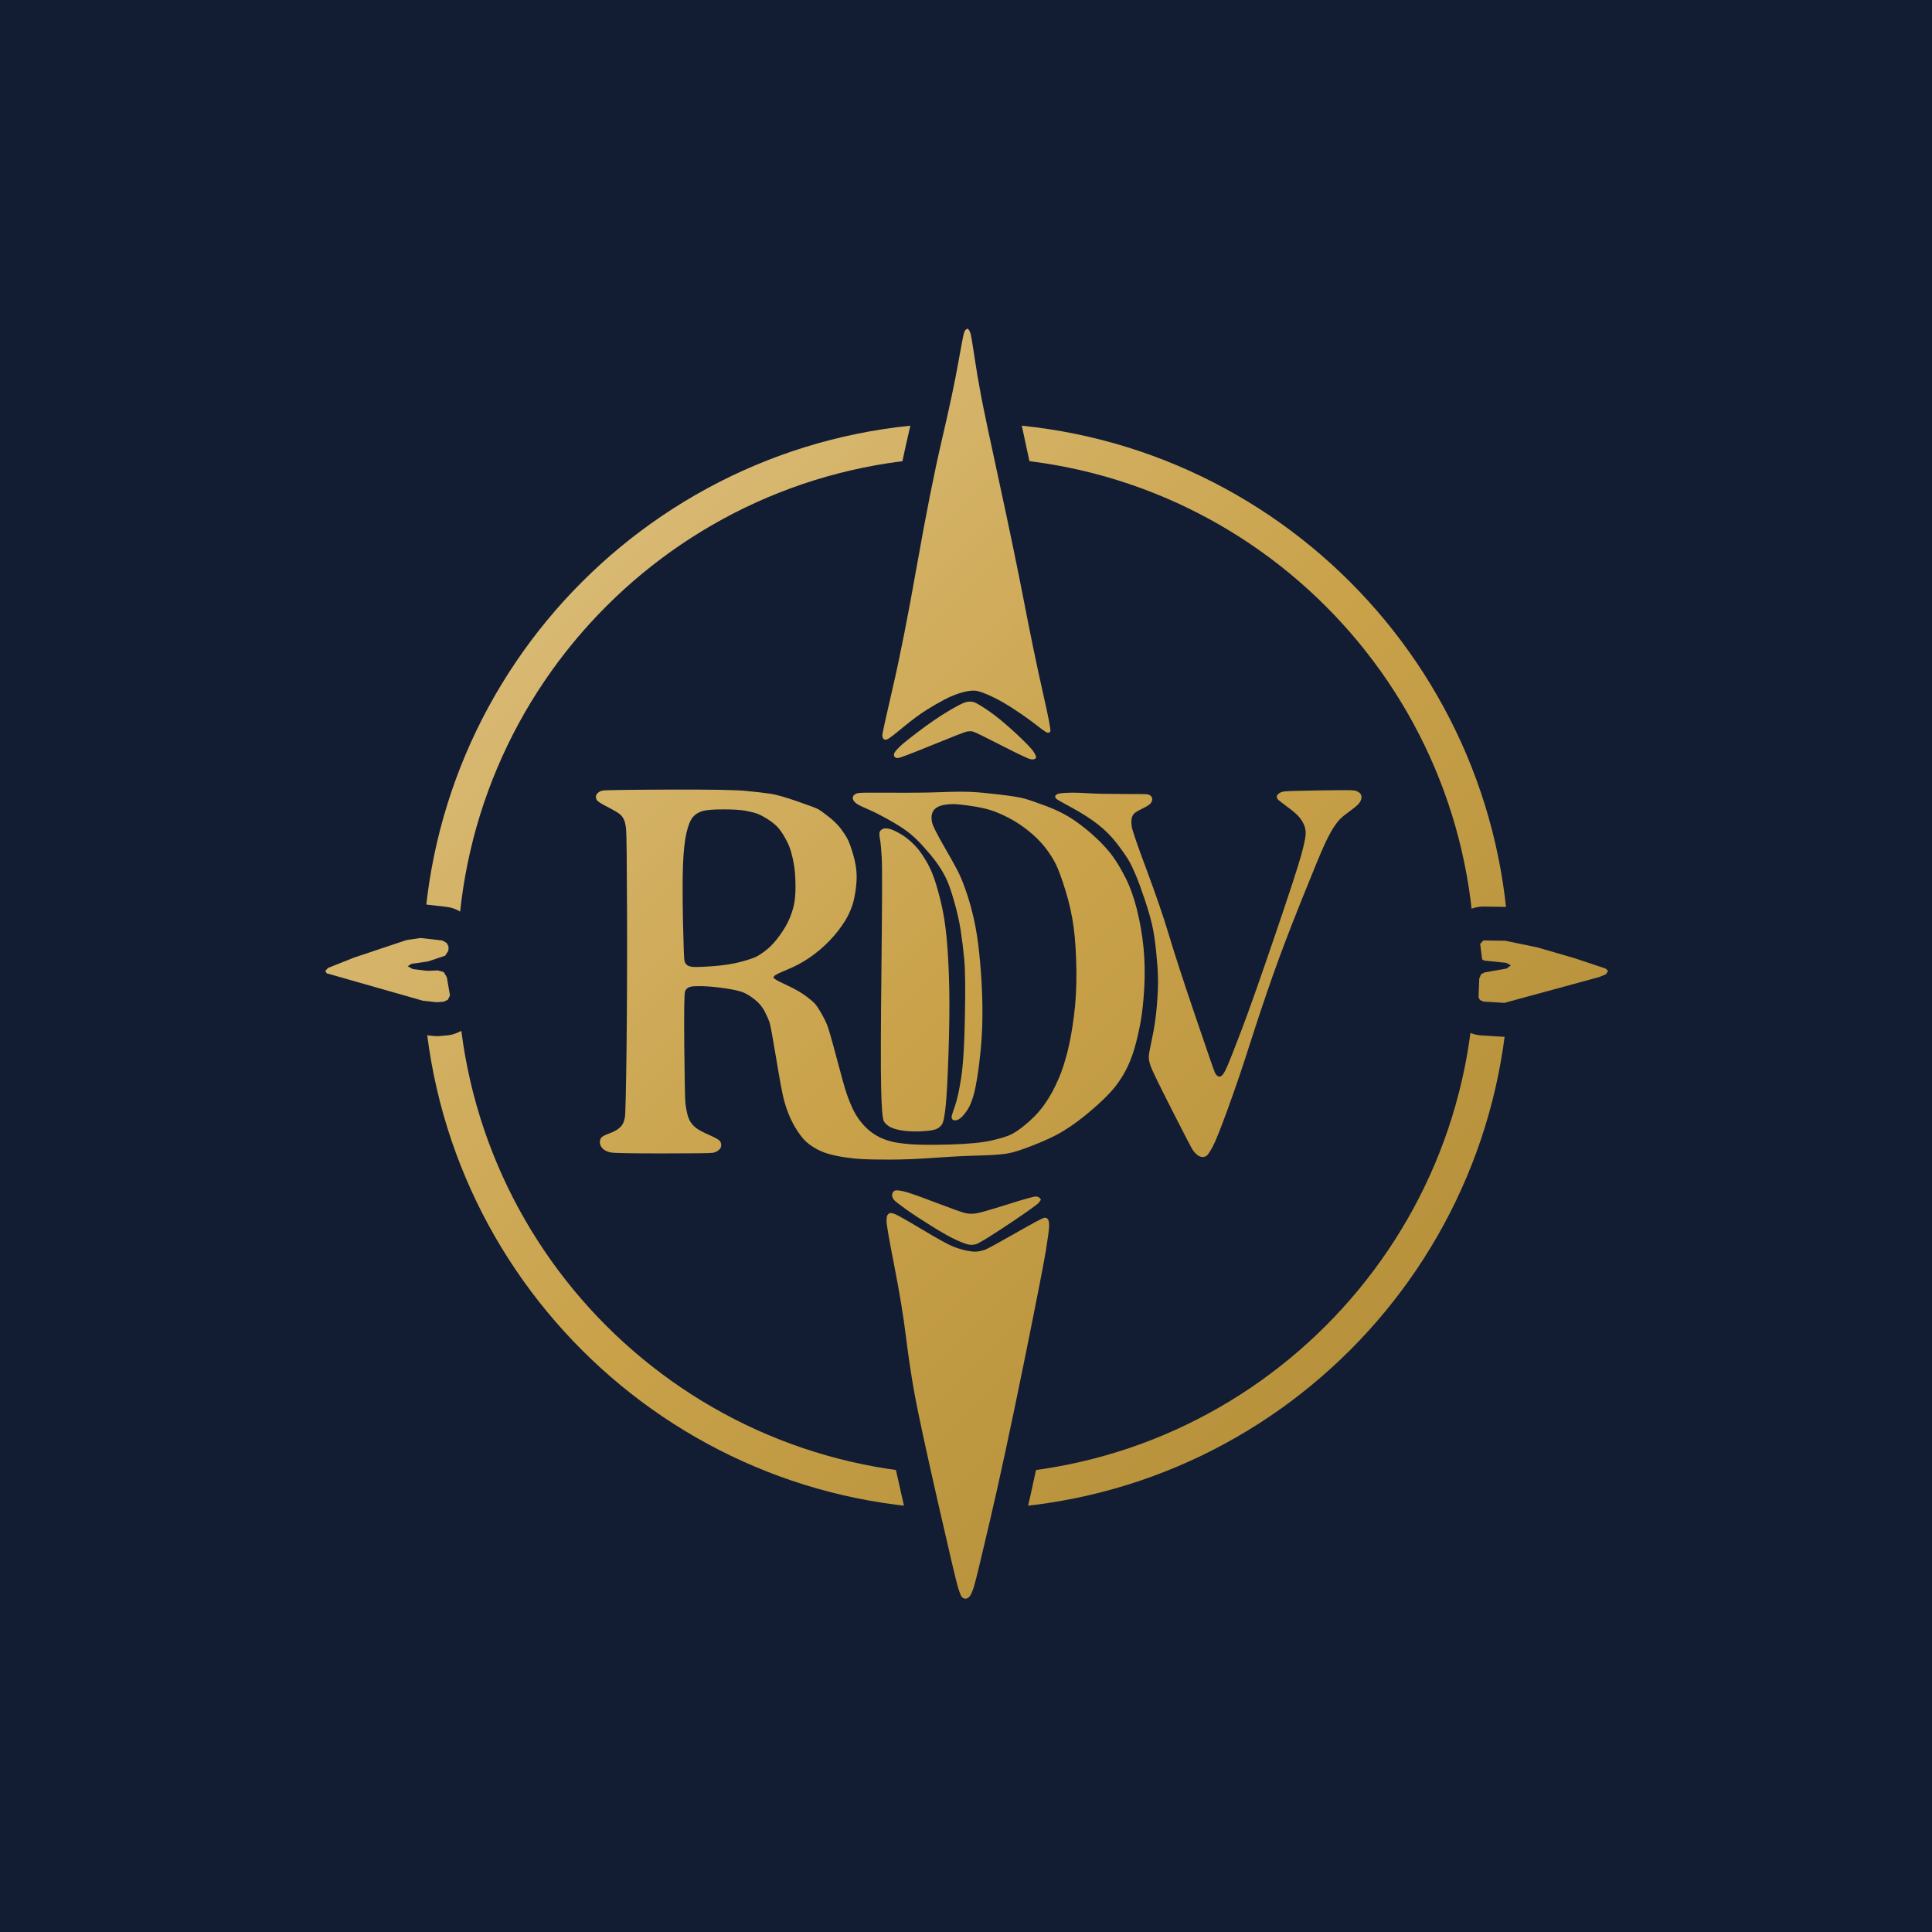
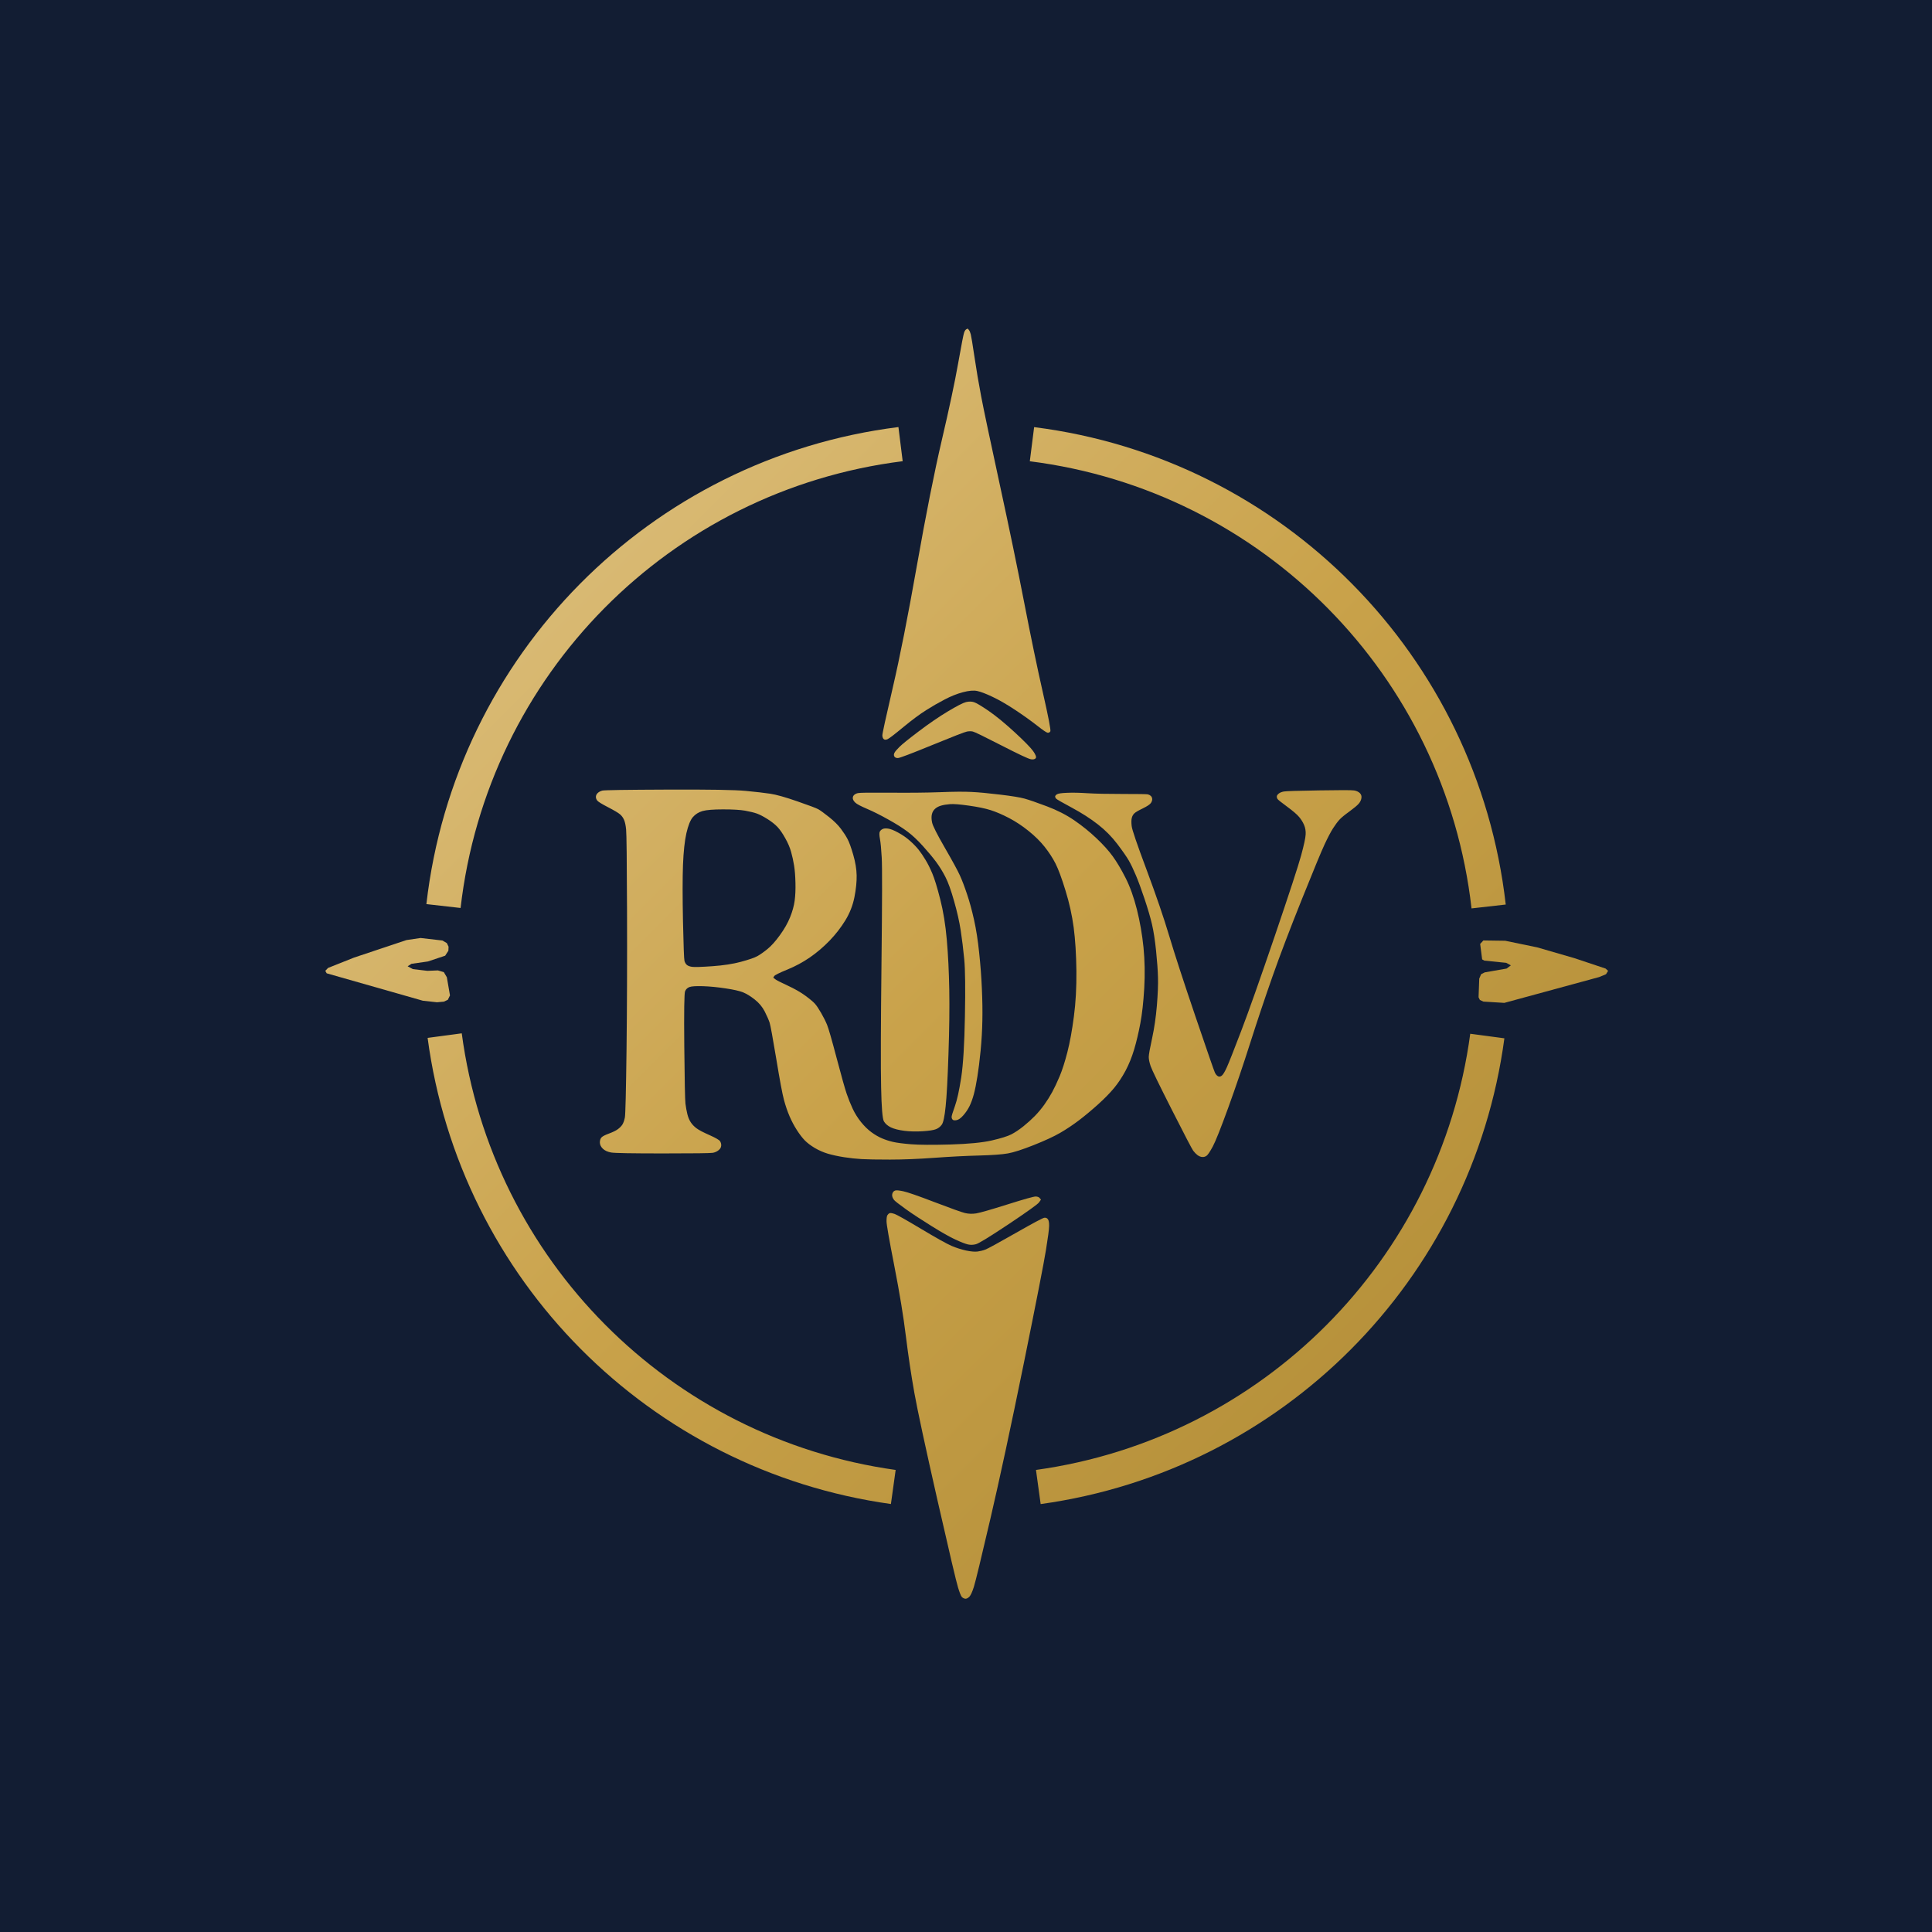
<svg xmlns="http://www.w3.org/2000/svg" viewBox="-33.79 -38.84 313.51 313.51">
  <defs>
    <linearGradient id="gicon" gradientUnits="userSpaceOnUse" x1="6.97" y1="1.92" x2="238.97" y2="233.92">
      <stop offset="0" stop-color="#e6cd96" />
      <stop offset="0.5" stop-color="#c9a24a" />
      <stop offset="1" stop-color="#a8842f" />
    </linearGradient>
-     <mask id="micon" maskUnits="userSpaceOnUse" x="6.97" y="1.92" width="232.00" height="232.00">
-       <rect x="6.97" y="1.92" width="232.00" height="232.00" fill="#fff" />
-       <path d="M111.38 158.15Q110.75 157.94 110.55 158.03Q110.35 158.12 110.21 158.35Q110.07 158.58 110.07 159.33Q110.06 160.08 111.34 166.62Q112.62 173.17 113.21 178.00Q113.81 182.83 114.59 187.21Q115.38 191.58 118.32 204.54Q121.27 217.50 121.68 218.79Q122.08 220.08 122.29 220.30Q122.50 220.52 122.79 220.58Q123.08 220.65 123.45 220.32Q123.82 220.00 124.24 218.67Q124.66 217.33 126.93 207.58Q129.20 197.83 132.33 182.46Q135.45 167.08 135.94 164.00Q136.44 160.92 136.45 160.12Q136.47 159.33 136.27 159.03Q136.07 158.73 135.70 158.76Q135.33 158.79 131.00 161.26Q126.67 163.73 126.08 163.94Q125.50 164.16 124.83 164.25Q124.17 164.33 123.00 164.09Q121.83 163.84 120.62 163.33Q119.42 162.81 115.71 160.59Q112.00 158.37 111.38 158.15Z" fill="#000" stroke="#000" stroke-width="11.0" stroke-linejoin="round" />
-       <path d="M111.06 154.73Q110.94 155.00 111.00 155.29Q111.06 155.58 111.28 155.87Q111.50 156.15 113.21 157.38Q114.92 158.60 117.38 160.12Q119.83 161.65 121.25 162.31Q122.67 162.96 123.29 163.10Q123.92 163.24 124.58 163.06Q125.25 162.89 129.88 159.81Q134.50 156.72 134.81 156.28L135.13 155.83L134.94 155.59Q134.75 155.34 134.29 155.32Q133.83 155.30 129.71 156.60Q125.58 157.90 124.62 158.06Q123.67 158.21 122.79 158.00Q121.92 157.78 117.88 156.24Q113.83 154.69 112.79 154.47Q111.75 154.25 111.47 154.35Q111.19 154.45 111.06 154.73Z" fill="#000" stroke="#000" stroke-width="11.0" stroke-linejoin="round" />
-       <path d="M134.28 84.19Q134.48 83.92 133.86 83.04Q133.23 82.17 130.87 79.99Q128.50 77.81 126.67 76.54Q124.83 75.28 124.25 75.10Q123.67 74.92 122.96 75.09Q122.25 75.27 120.04 76.59Q117.83 77.92 115.33 79.81Q112.83 81.70 112.18 82.35Q111.52 83.00 111.35 83.33Q111.19 83.67 111.34 83.92Q111.50 84.18 111.92 84.17Q112.33 84.17 117.46 82.07Q122.58 79.97 123.12 79.87Q123.67 79.77 124.08 79.87Q124.50 79.96 128.71 82.12Q132.92 84.28 133.50 84.37Q134.08 84.46 134.28 84.19Z" fill="#000" stroke="#000" stroke-width="11.0" stroke-linejoin="round" />
-       <path d="M123.43 14.70L123.24 14.48L123.04 14.58Q122.83 14.68 122.67 15.09Q122.51 15.50 121.69 20.12Q120.87 24.75 119.04 32.58Q117.21 40.42 115.00 52.92Q112.79 65.42 111.08 72.75Q109.38 80.08 109.39 80.50Q109.41 80.92 109.62 81.10Q109.83 81.29 110.25 81.10Q110.67 80.91 112.83 79.12Q115.00 77.34 116.50 76.40Q118.00 75.45 119.50 74.67Q121.00 73.88 122.46 73.49Q123.92 73.10 124.79 73.29Q125.67 73.48 127.25 74.23Q128.83 74.97 130.88 76.32Q132.92 77.67 134.42 78.84Q135.92 80.02 136.20 80.06Q136.48 80.10 136.65 79.84Q136.81 79.58 135.43 73.50Q134.05 67.42 132.42 59.00Q130.79 50.58 128.42 39.67Q126.05 28.75 125.43 25.50Q124.81 22.25 124.34 19.08Q123.87 15.92 123.74 15.42Q123.61 14.92 123.43 14.70Z" fill="#000" stroke="#000" stroke-width="11.0" stroke-linejoin="round" />
-       <path d="M206.14 122.99L206.35 123.42L206.92 123.69L210.32 123.90L225.71 119.71L226.82 119.25L227.16 118.70L226.75 118.33L221.72 116.65L215.65 114.89L210.47 113.82L206.92 113.77L206.40 114.33L206.72 116.84L207.07 117.04L210.62 117.40L211.38 117.81L210.69 118.33L207.14 118.95L206.56 119.24L206.25 119.96Z" fill="#000" stroke="#000" stroke-width="11.0" stroke-linejoin="round" />
-       <path d="M39.23 122.69L38.72 119.74L38.23 118.91L37.27 118.63L35.57 118.70L33.20 118.42L32.36 117.96L32.98 117.56L35.64 117.18L38.45 116.24L38.97 115.44L39.00 114.78L38.72 114.20L38.01 113.78L34.46 113.37L32.16 113.71L23.66 116.55L19.44 118.23L19.00 118.70L19.22 119.10L34.83 123.55L37.12 123.80L38.23 123.70L38.88 123.40Z" fill="#000" stroke="#000" stroke-width="11.0" stroke-linejoin="round" />
-     </mask>
  </defs>
  <rect x="-33.79" y="-38.84" width="313.51" height="313.51" fill="#121d33" />
  <g fill="url(#gicon)">
-     <path fill-rule="evenodd" mask="url(#micon)" d="M211.11 117.92A88.14 88.14 0 1 0 34.83 117.92A88.14 88.14 0 1 0 211.11 117.92ZM205.53 117.92A82.56 82.56 0 1 0 40.41 117.92A82.56 82.56 0 1 0 205.53 117.92Z" />
+     <path d="M210.33 129.65A88.14 88.14 0 0 1 135.08 205.23L134.32 199.69A82.56 82.56 0 0 0 204.79 128.91ZM110.78 205.22A88.14 88.14 0 0 1 35.60 129.58L41.14 128.84A82.56 82.56 0 0 0 111.55 199.69ZM35.40 107.87A88.14 88.14 0 0 1 112.00 30.46L112.69 36.00A82.56 82.56 0 0 0 40.95 108.50ZM134.02 30.47A88.14 88.14 0 0 1 210.55 107.94L205.00 108.57A82.56 82.56 0 0 0 133.32 36.01Z" />
    <path fill-rule="evenodd" d="M111.38 158.15Q110.75 157.94 110.55 158.03Q110.35 158.12 110.21 158.35Q110.07 158.58 110.07 159.33Q110.06 160.08 111.34 166.62Q112.62 173.17 113.21 178.00Q113.81 182.83 114.59 187.21Q115.38 191.58 118.32 204.54Q121.27 217.50 121.68 218.79Q122.08 220.08 122.29 220.30Q122.50 220.52 122.79 220.58Q123.08 220.65 123.45 220.32Q123.82 220.00 124.24 218.67Q124.66 217.33 126.93 207.58Q129.20 197.83 132.33 182.46Q135.45 167.08 135.94 164.00Q136.44 160.92 136.45 160.12Q136.47 159.33 136.27 159.03Q136.07 158.73 135.70 158.76Q135.33 158.79 131.00 161.26Q126.67 163.73 126.08 163.94Q125.50 164.16 124.83 164.25Q124.17 164.33 123.00 164.09Q121.83 163.84 120.62 163.33Q119.42 162.81 115.71 160.59Q112.00 158.37 111.38 158.15Z" />
    <path fill-rule="evenodd" d="M111.06 154.73Q110.94 155.00 111.00 155.29Q111.06 155.58 111.28 155.87Q111.50 156.15 113.21 157.38Q114.92 158.60 117.38 160.12Q119.83 161.65 121.25 162.31Q122.67 162.96 123.29 163.10Q123.92 163.24 124.58 163.06Q125.25 162.89 129.88 159.81Q134.50 156.72 134.81 156.28L135.13 155.83L134.94 155.59Q134.75 155.34 134.29 155.32Q133.83 155.30 129.71 156.60Q125.58 157.90 124.62 158.06Q123.67 158.21 122.79 158.00Q121.92 157.78 117.88 156.24Q113.83 154.69 112.79 154.47Q111.75 154.25 111.47 154.35Q111.19 154.45 111.06 154.73Z" />
    <path fill-rule="evenodd" d="M134.28 84.19Q134.48 83.92 133.86 83.04Q133.23 82.17 130.87 79.99Q128.50 77.81 126.67 76.54Q124.83 75.28 124.25 75.10Q123.67 74.92 122.96 75.09Q122.25 75.27 120.04 76.59Q117.83 77.92 115.33 79.81Q112.83 81.70 112.18 82.35Q111.52 83.00 111.35 83.33Q111.19 83.67 111.34 83.92Q111.50 84.18 111.92 84.17Q112.33 84.17 117.46 82.07Q122.58 79.97 123.12 79.87Q123.67 79.77 124.08 79.87Q124.50 79.96 128.71 82.12Q132.92 84.28 133.50 84.37Q134.08 84.46 134.28 84.19Z" />
    <path fill-rule="evenodd" d="M123.43 14.70L123.24 14.48L123.04 14.58Q122.83 14.68 122.67 15.09Q122.51 15.50 121.69 20.12Q120.87 24.75 119.04 32.58Q117.21 40.42 115.00 52.92Q112.79 65.42 111.08 72.75Q109.38 80.08 109.39 80.50Q109.41 80.92 109.62 81.10Q109.83 81.29 110.25 81.10Q110.67 80.91 112.83 79.12Q115.00 77.34 116.50 76.40Q118.00 75.45 119.50 74.67Q121.00 73.88 122.46 73.49Q123.92 73.10 124.79 73.29Q125.67 73.48 127.25 74.23Q128.83 74.97 130.88 76.32Q132.92 77.67 134.42 78.84Q135.92 80.02 136.20 80.06Q136.48 80.10 136.65 79.84Q136.81 79.58 135.43 73.50Q134.05 67.42 132.42 59.00Q130.79 50.58 128.42 39.67Q126.05 28.75 125.43 25.50Q124.81 22.25 124.34 19.08Q123.87 15.92 123.74 15.42Q123.61 14.92 123.43 14.70Z" />
    <path fill-rule="evenodd" d="M206.14 122.99L206.35 123.42L206.92 123.69L210.32 123.90L225.71 119.71L226.82 119.25L227.16 118.70L226.75 118.33L221.72 116.65L215.65 114.89L210.47 113.82L206.92 113.77L206.40 114.33L206.72 116.84L207.07 117.04L210.62 117.40L211.38 117.81L210.69 118.33L207.14 118.95L206.56 119.24L206.25 119.96Z" />
    <path fill-rule="evenodd" d="M39.23 122.69L38.72 119.74L38.23 118.91L37.27 118.63L35.57 118.70L33.20 118.42L32.36 117.96L32.98 117.56L35.64 117.18L38.45 116.24L38.97 115.44L39.00 114.78L38.72 114.20L38.01 113.78L34.46 113.37L32.16 113.71L23.66 116.55L19.44 118.23L19.00 118.70L19.22 119.10L34.83 123.55L37.12 123.80L38.23 123.70L38.88 123.40Z" />
    <path fill-rule="evenodd" d="M110.33 95.62Q109.75 95.53 109.43 95.69Q109.10 95.85 108.97 96.13Q108.84 96.42 109.00 97.29Q109.17 98.17 109.29 100.33Q109.42 102.50 109.25 117.58Q109.08 132.67 109.19 137.58Q109.29 142.50 109.64 143.12Q110.00 143.73 110.79 144.11Q111.58 144.48 112.96 144.66Q114.33 144.83 115.92 144.73Q117.50 144.63 118.08 144.40Q118.66 144.18 119.03 143.67Q119.41 143.17 119.66 140.71Q119.92 138.25 120.12 132.21Q120.33 126.17 120.25 121.75Q120.17 117.33 119.85 113.67Q119.53 110.00 118.78 107.08Q118.04 104.17 117.49 102.88Q116.94 101.58 116.38 100.67Q115.83 99.75 115.27 99.04Q114.70 98.33 113.85 97.58Q113.00 96.83 111.96 96.27Q110.92 95.70 110.33 95.62Z M186.86 89.84Q186.50 89.52 185.96 89.43Q185.42 89.33 180.25 89.42Q175.08 89.50 174.54 89.60Q174.00 89.70 173.71 89.94Q173.43 90.17 173.40 90.38Q173.38 90.58 173.50 90.79Q173.61 90.99 175.06 92.05Q176.50 93.11 177.01 93.72Q177.53 94.33 177.83 95.04Q178.13 95.75 178.08 96.58Q178.04 97.42 177.35 99.96Q176.66 102.50 173.06 113.08Q169.45 123.67 167.62 128.46Q165.79 133.25 165.30 134.33Q164.81 135.42 164.49 135.69Q164.17 135.96 163.87 135.81Q163.56 135.65 163.35 135.20Q163.14 134.75 160.19 126.08Q157.25 117.42 155.93 113.00Q154.61 108.58 152.28 102.33Q149.94 96.08 149.85 95.21Q149.75 94.33 149.87 93.88Q149.99 93.42 150.29 93.14Q150.58 92.86 151.66 92.34Q152.74 91.81 152.98 91.45Q153.21 91.08 153.18 90.79Q153.15 90.50 152.95 90.31Q152.75 90.13 152.46 90.06Q152.17 90.00 148.42 90.00Q144.67 90.00 142.71 89.88Q140.75 89.75 139.38 89.81Q138.00 89.86 137.71 90.06Q137.43 90.25 137.43 90.42Q137.43 90.58 137.59 90.76Q137.75 90.94 140.17 92.24Q142.58 93.54 144.37 94.94Q146.16 96.33 147.52 98.12Q148.88 99.92 149.40 100.83Q149.92 101.75 150.52 103.17Q151.12 104.58 151.93 107.00Q152.74 109.42 153.14 111.12Q153.54 112.83 153.81 115.46Q154.08 118.08 154.12 119.79Q154.17 121.50 153.94 124.33Q153.70 127.17 153.17 129.62Q152.63 132.08 152.62 132.67Q152.62 133.25 152.93 134.17Q153.24 135.08 156.37 141.25Q159.50 147.42 159.83 147.88Q160.17 148.33 160.54 148.61Q160.92 148.88 161.29 148.91Q161.67 148.94 161.99 148.72Q162.31 148.50 163.01 147.21Q163.70 145.92 165.53 140.88Q167.36 135.83 169.08 130.42Q170.81 125.00 172.68 119.67Q174.56 114.33 177.47 107.08Q180.38 99.83 181.16 98.17Q181.94 96.50 182.52 95.58Q183.11 94.67 183.56 94.18Q184.00 93.69 185.17 92.85Q186.33 92.00 186.69 91.58Q187.05 91.17 187.13 90.67Q187.21 90.17 186.86 89.84Z M63.22 89.83Q62.94 90.08 62.91 90.42Q62.89 90.75 63.11 91.05Q63.33 91.35 64.88 92.15Q66.42 92.95 66.83 93.31Q67.25 93.67 67.48 94.21Q67.71 94.75 67.81 95.75Q67.92 96.75 67.96 108.92Q68.00 121.08 67.88 131.42Q67.75 141.75 67.61 142.50Q67.46 143.25 67.19 143.67Q66.91 144.08 66.45 144.41Q66.00 144.74 65.04 145.10Q64.08 145.45 63.82 145.73Q63.56 146.00 63.55 146.54Q63.55 147.08 64.02 147.55Q64.50 148.02 65.38 148.18Q66.25 148.33 73.79 148.33Q81.33 148.33 81.88 148.23Q82.42 148.13 82.81 147.81Q83.21 147.50 83.24 147.08Q83.27 146.67 83.05 146.34Q82.83 146.02 81.33 145.35Q79.83 144.69 79.25 144.26Q78.67 143.83 78.31 143.29Q77.95 142.75 77.75 141.96Q77.56 141.17 77.44 140.25Q77.33 139.33 77.25 130.92Q77.17 122.50 77.38 122.01Q77.59 121.52 78.09 121.33Q78.58 121.14 80.29 121.19Q82.00 121.25 83.96 121.55Q85.92 121.84 86.79 122.19Q87.67 122.55 88.69 123.36Q89.72 124.17 90.30 125.29Q90.87 126.42 91.10 127.12Q91.32 127.83 92.18 133.00Q93.03 138.17 93.42 139.62Q93.81 141.08 94.33 142.29Q94.85 143.50 95.52 144.54Q96.19 145.58 96.80 146.21Q97.42 146.84 98.42 147.44Q99.42 148.03 100.54 148.37Q101.67 148.70 103.17 148.94Q104.67 149.17 106.04 149.25Q107.42 149.33 110.62 149.33Q113.83 149.33 117.83 149.04Q121.83 148.75 125.08 148.67Q128.33 148.58 129.75 148.33Q131.17 148.08 133.92 146.99Q136.67 145.90 138.25 144.99Q139.83 144.07 141.33 142.93Q142.83 141.78 144.42 140.35Q146.00 138.92 147.00 137.71Q148.00 136.50 148.85 134.92Q149.69 133.33 150.25 131.46Q150.81 129.58 151.25 127.25Q151.69 124.92 151.89 121.50Q152.08 118.08 151.77 114.92Q151.45 111.75 150.70 108.75Q149.94 105.75 148.86 103.62Q147.78 101.50 146.78 100.12Q145.79 98.75 144.14 97.19Q142.50 95.63 140.54 94.28Q138.58 92.94 136.08 92.00Q133.58 91.06 132.46 90.75Q131.33 90.44 128.46 90.10Q125.58 89.75 123.83 89.67Q122.08 89.58 118.75 89.71Q115.42 89.83 110.62 89.79Q105.83 89.75 105.42 89.86Q105.00 89.96 104.78 90.19Q104.56 90.42 104.60 90.75Q104.65 91.08 105.03 91.43Q105.42 91.78 106.92 92.42Q108.42 93.06 110.33 94.13Q112.25 95.19 113.46 96.10Q114.67 97.00 115.98 98.46Q117.30 99.92 118.13 101.04Q118.96 102.17 119.62 103.46Q120.29 104.75 121.03 107.38Q121.78 110.00 122.11 112.17Q122.44 114.33 122.68 116.83Q122.92 119.33 122.79 126.08Q122.67 132.83 122.19 136.00Q121.70 139.17 121.16 140.67Q120.62 142.17 120.63 142.42Q120.64 142.67 120.79 142.84Q120.94 143.02 121.43 142.93Q121.92 142.84 122.51 142.17Q123.11 141.50 123.53 140.67Q123.94 139.83 124.24 138.71Q124.54 137.58 124.81 135.88Q125.09 134.17 125.34 131.62Q125.58 129.08 125.62 126.75Q125.67 124.42 125.54 121.58Q125.42 118.75 125.10 115.75Q124.79 112.75 124.27 110.42Q123.75 108.08 123.13 106.25Q122.52 104.42 121.97 103.21Q121.42 102.00 119.52 98.71Q117.62 95.42 117.46 94.62Q117.30 93.83 117.43 93.29Q117.56 92.75 117.94 92.41Q118.33 92.06 118.92 91.89Q119.50 91.72 120.38 91.65Q121.25 91.58 123.42 91.89Q125.58 92.19 126.96 92.62Q128.33 93.06 129.96 93.91Q131.58 94.76 133.12 96.00Q134.67 97.25 135.73 98.58Q136.79 99.92 137.49 101.29Q138.19 102.67 139.11 105.67Q140.04 108.67 140.44 111.67Q140.83 114.67 140.88 118.71Q140.92 122.75 140.47 126.12Q140.03 129.50 139.42 131.88Q138.81 134.25 138.17 135.79Q137.52 137.33 136.95 138.38Q136.38 139.42 135.67 140.42Q134.95 141.42 134.14 142.25Q133.33 143.08 132.29 143.92Q131.25 144.75 130.33 145.23Q129.42 145.70 127.12 146.23Q124.83 146.75 120.42 146.88Q116.00 147.00 114.04 146.84Q112.08 146.68 111.12 146.46Q110.17 146.24 109.33 145.88Q108.50 145.53 107.62 144.89Q106.75 144.25 105.94 143.25Q105.13 142.25 104.58 141.08Q104.04 139.92 103.61 138.67Q103.18 137.42 101.98 132.88Q100.78 128.33 100.42 127.46Q100.06 126.58 99.46 125.54Q98.86 124.50 98.47 124.06Q98.08 123.61 96.92 122.75Q95.75 121.89 94.04 121.10Q92.33 120.31 92.01 120.06L91.69 119.81L91.84 119.56Q92.00 119.30 93.96 118.50Q95.92 117.70 97.62 116.53Q99.33 115.35 100.83 113.80Q102.32 112.25 103.39 110.50Q104.46 108.75 104.86 106.75Q105.25 104.75 105.22 103.21Q105.19 101.67 104.67 99.88Q104.15 98.08 103.75 97.33Q103.36 96.58 102.68 95.67Q102.00 94.75 100.75 93.75Q99.50 92.76 99.00 92.48Q98.50 92.20 95.58 91.19Q92.67 90.18 91.21 89.96Q89.75 89.74 87.21 89.50Q84.67 89.25 74.54 89.29Q64.42 89.33 63.96 89.45Q63.50 89.57 63.22 89.83Z M89.04 93.18Q89.75 93.44 90.75 94.07Q91.75 94.70 92.37 95.35Q92.98 96.00 93.63 97.17Q94.29 98.33 94.59 99.42Q94.89 100.50 95.07 101.62Q95.25 102.75 95.29 104.42Q95.33 106.08 95.16 107.33Q94.99 108.58 94.42 110.00Q93.85 111.42 92.76 112.92Q91.67 114.42 90.75 115.16Q89.83 115.91 89.12 116.31Q88.42 116.70 86.46 117.23Q84.50 117.76 81.79 117.95Q79.08 118.14 78.50 118.05Q77.92 117.96 77.66 117.73Q77.40 117.50 77.28 117.08Q77.17 116.67 77.04 110.71Q76.92 104.75 77.04 101.50Q77.17 98.25 77.59 96.38Q78.02 94.50 78.63 93.77Q79.25 93.05 80.21 92.77Q81.17 92.50 83.54 92.50Q85.92 92.50 87.12 92.71Q88.33 92.93 89.04 93.18Z" />
  </g>
</svg>
